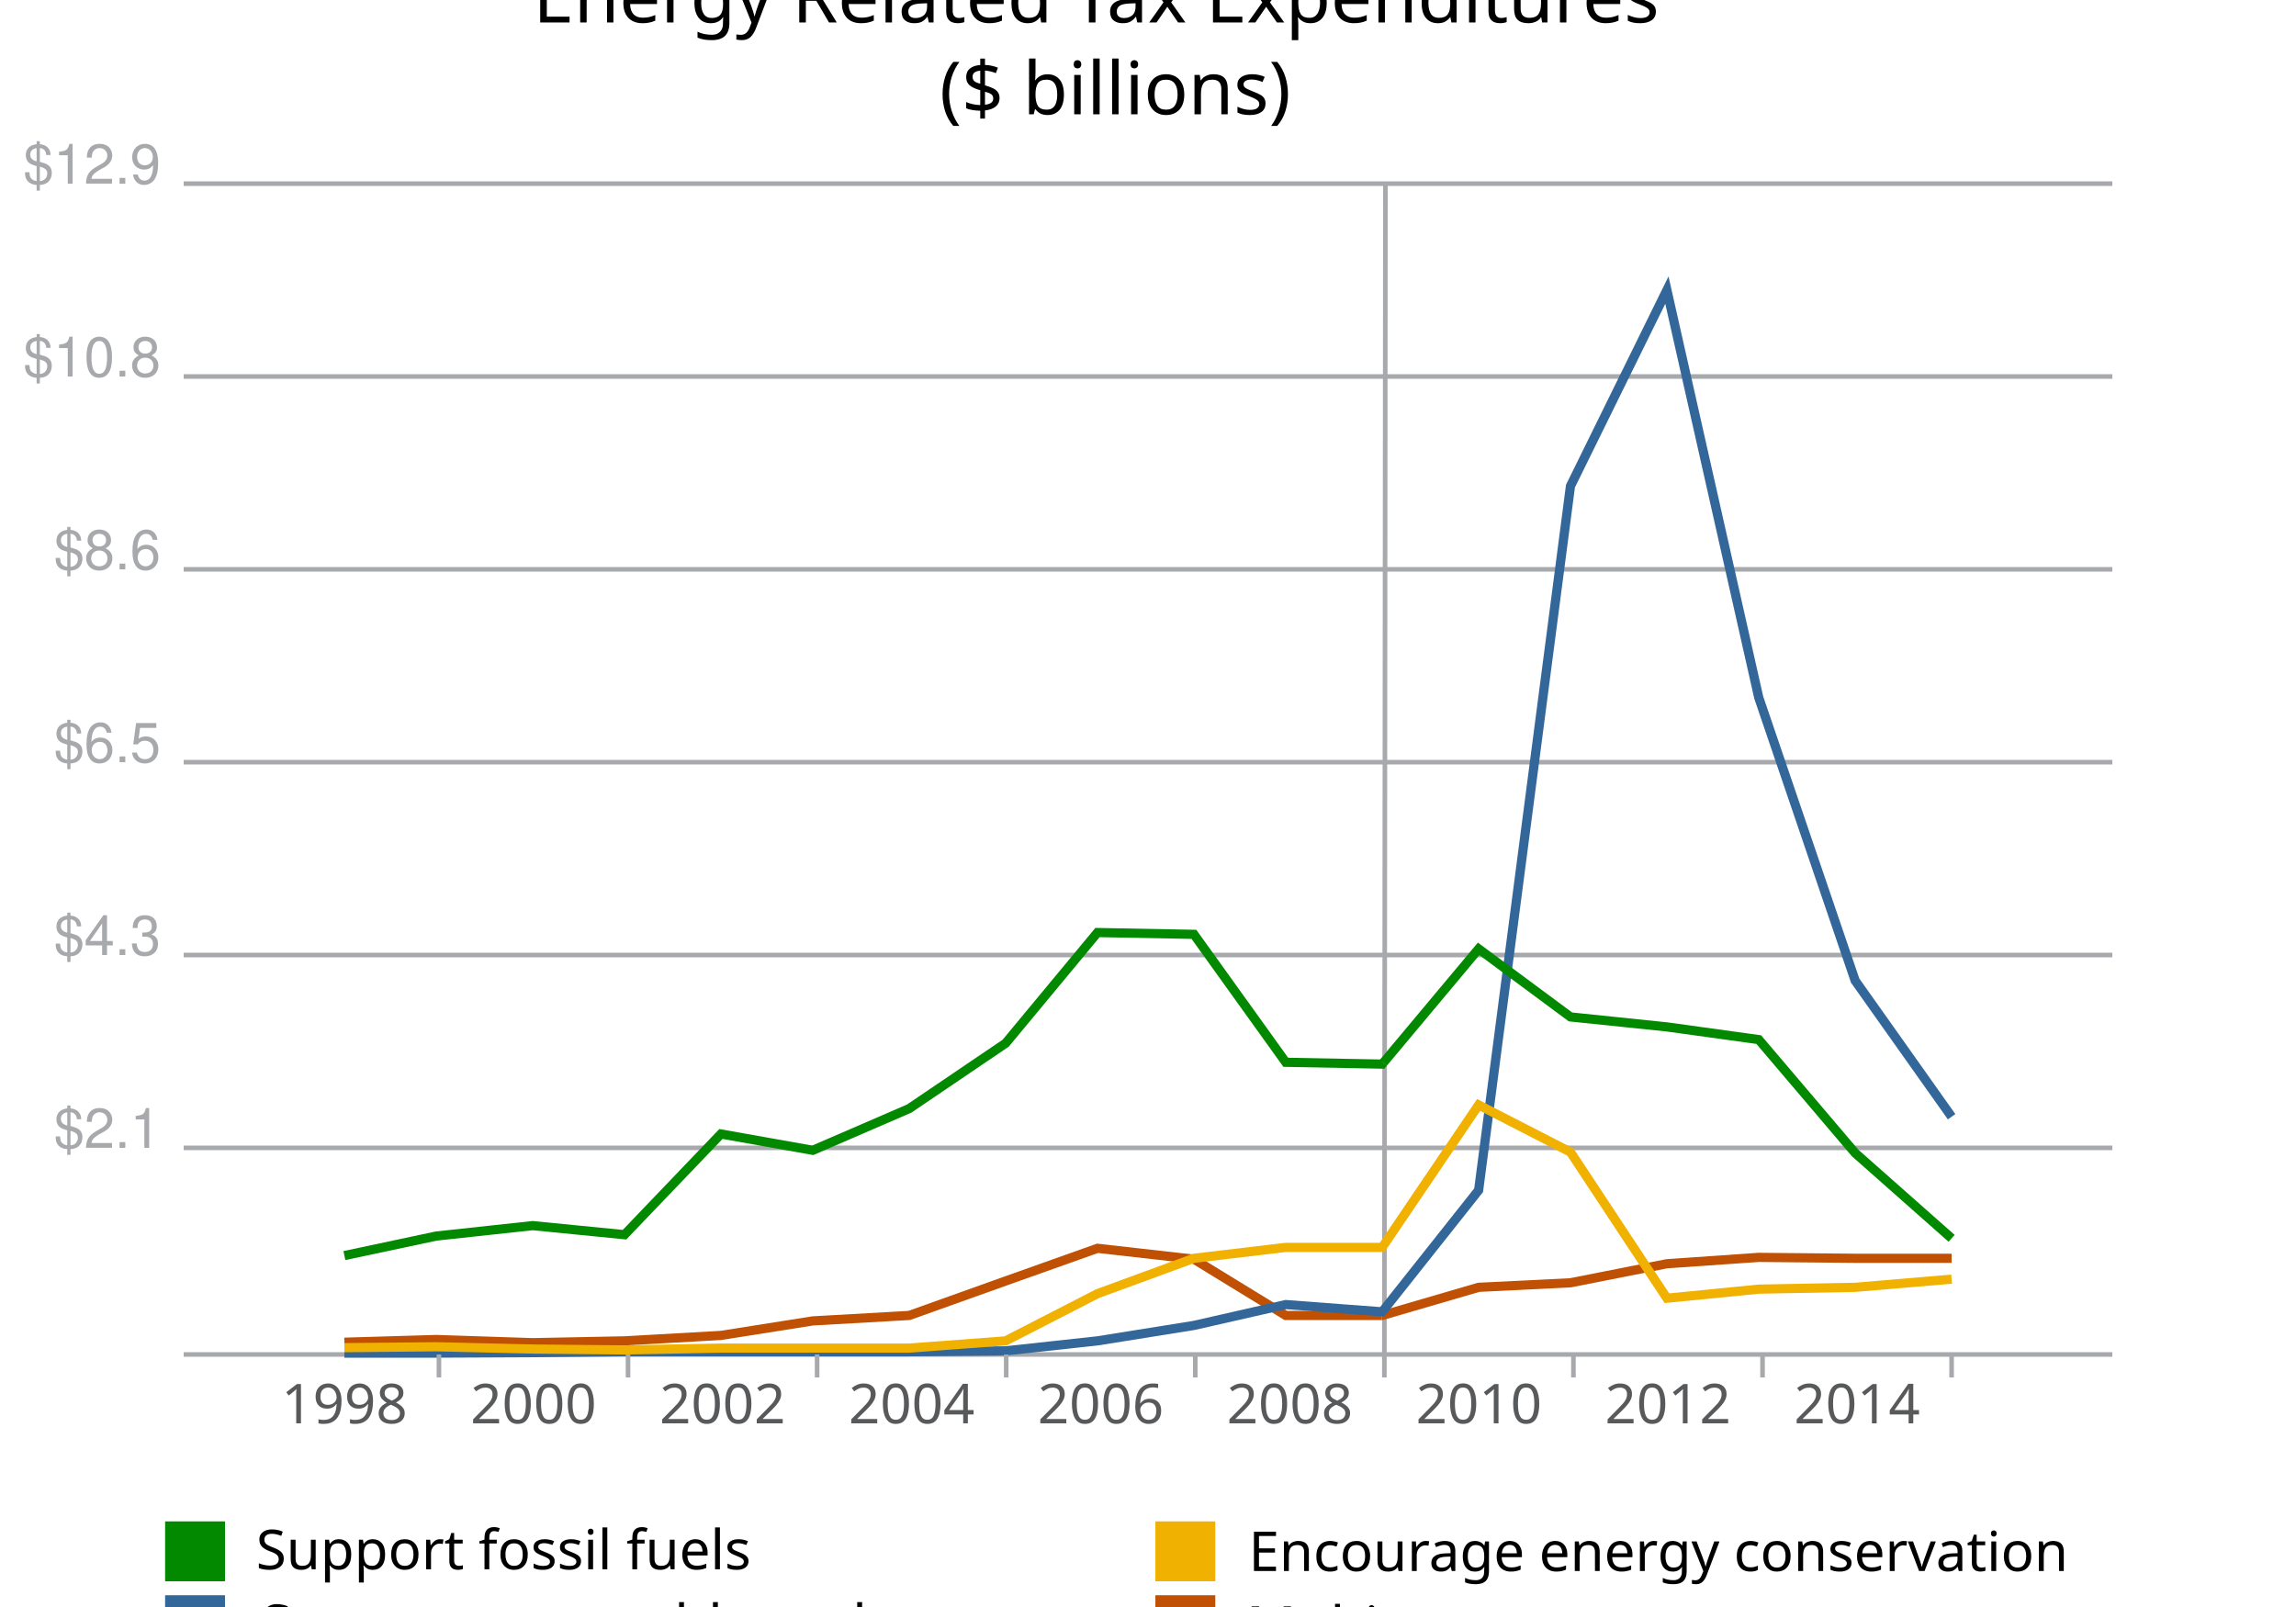
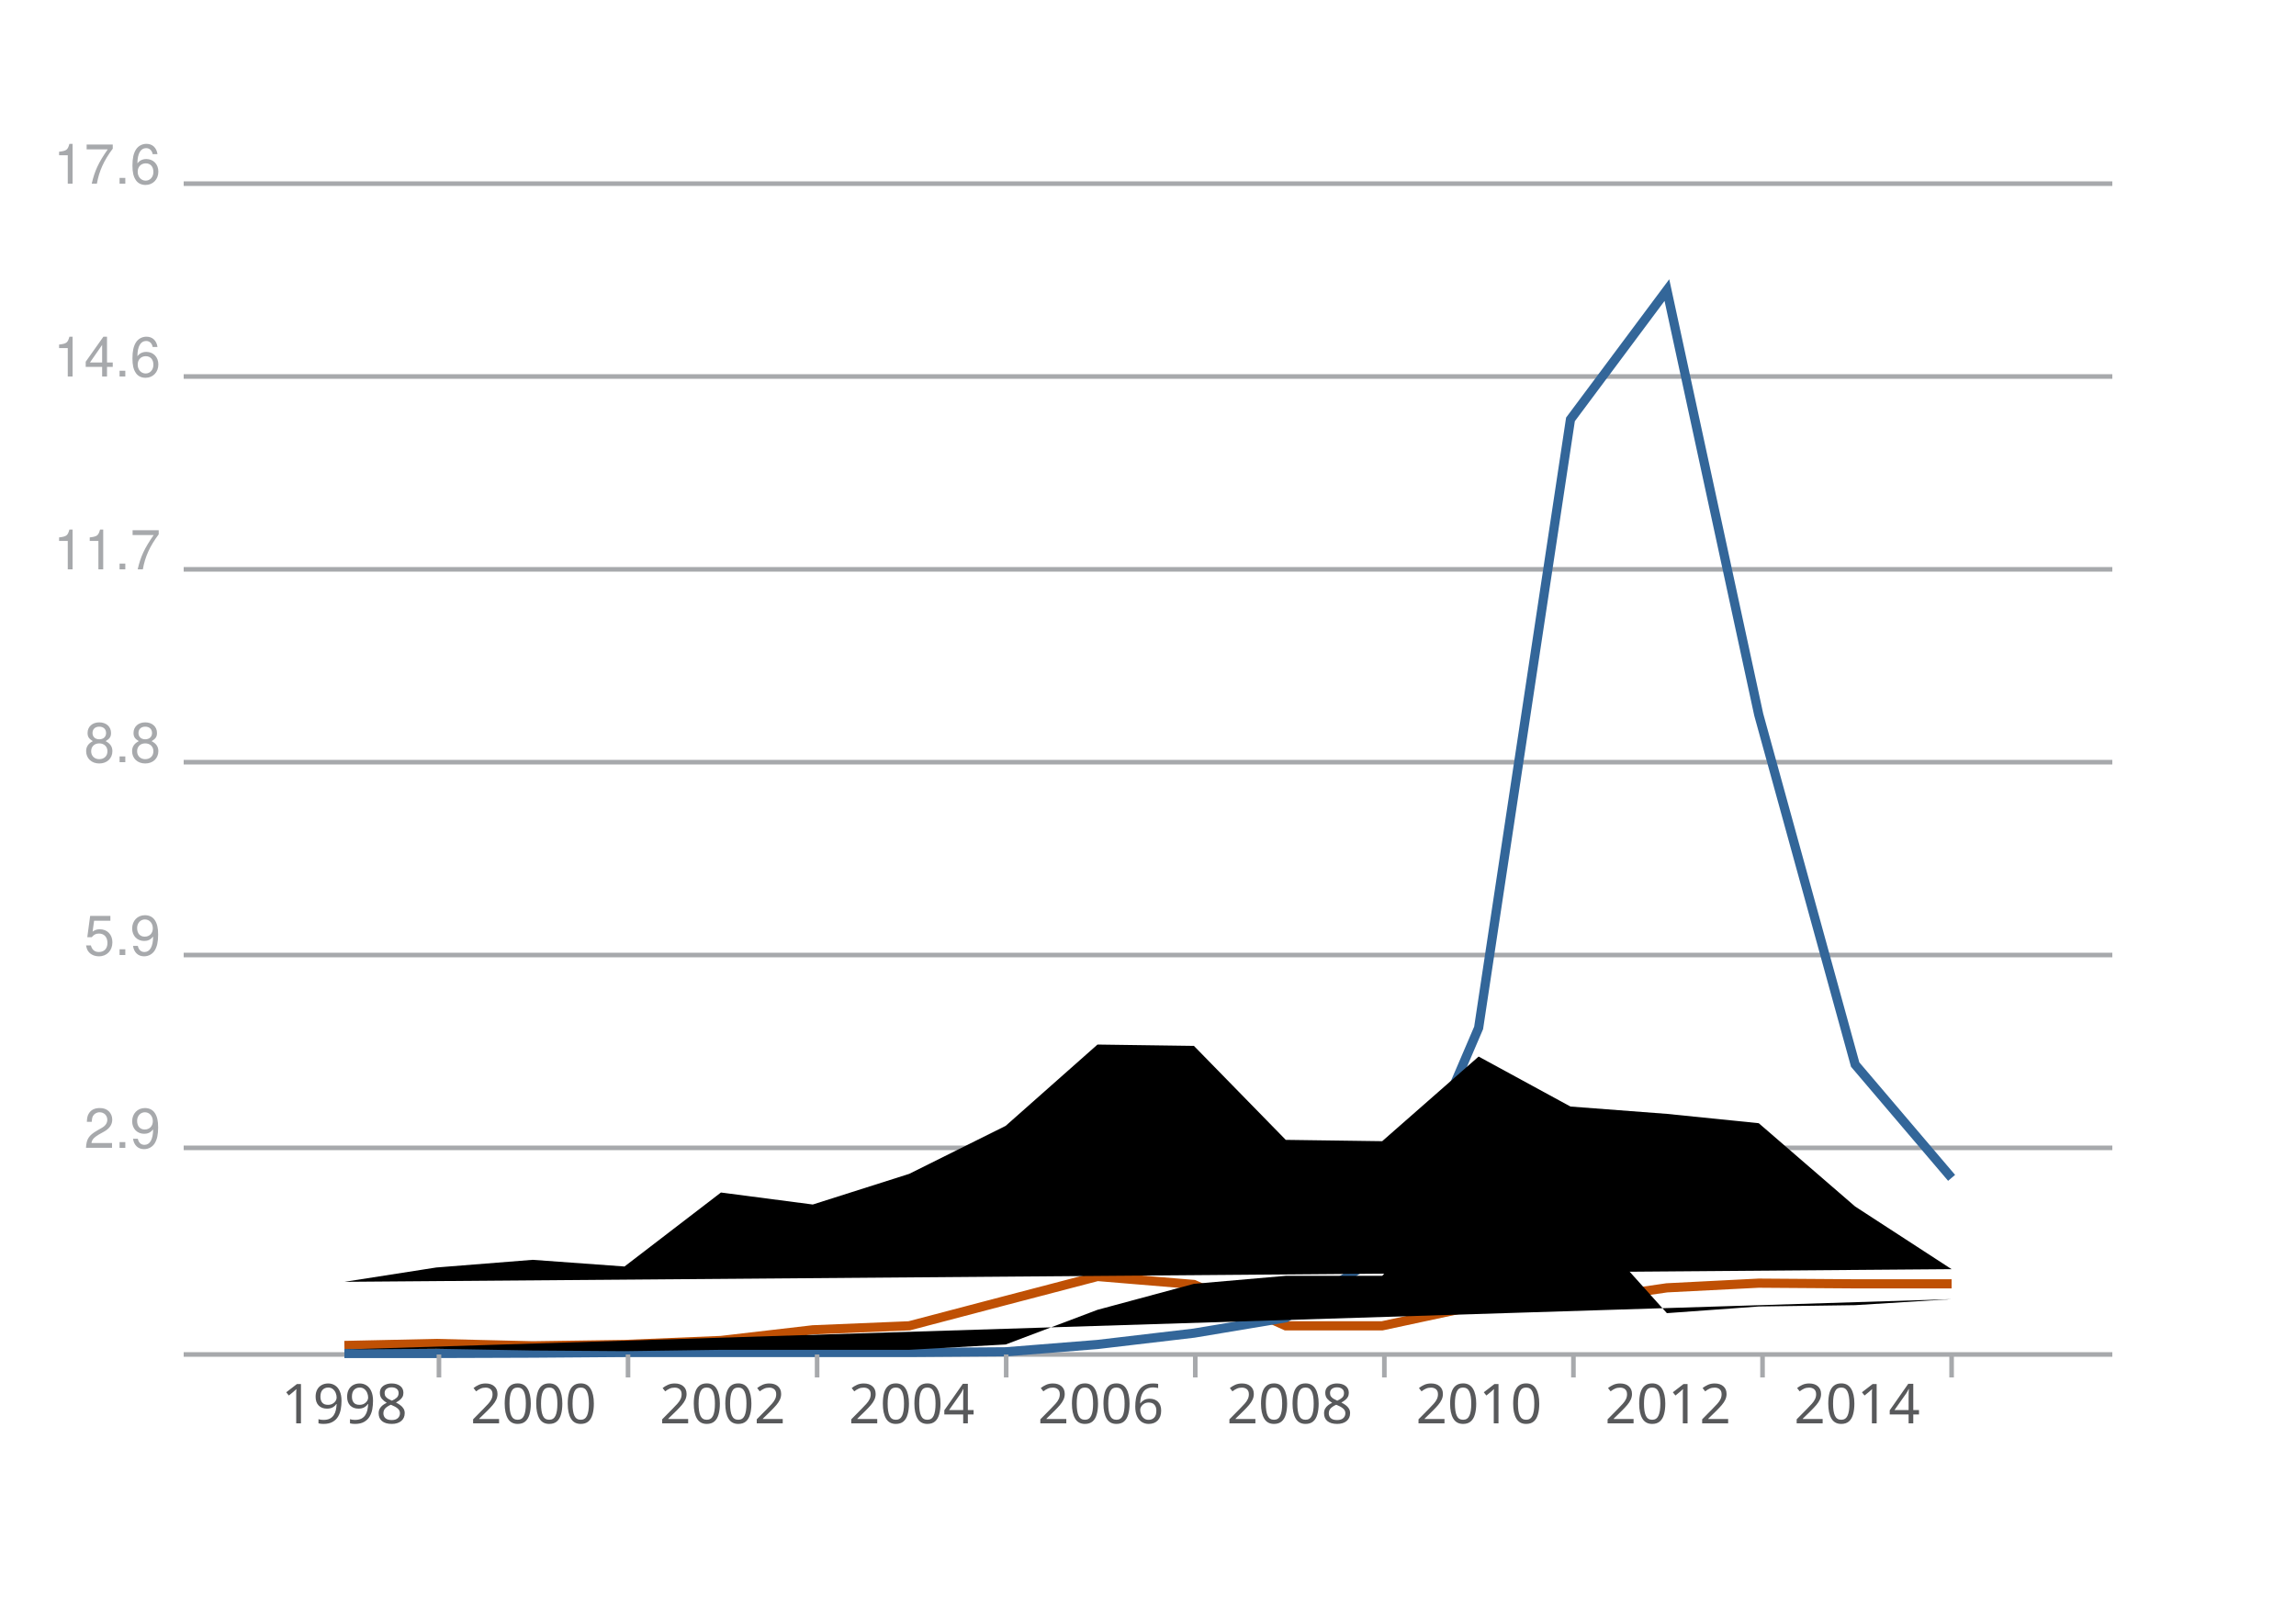
- <svg xmlns="http://www.w3.org/2000/svg" height="350" version="1.1" width="500" id="svg2">
-   <defs id="defs93">
-     </defs>
-   <style type="text/css" id="style4">
+ <svg xmlns="http://www.w3.org/2000/svg" height="350" version="1.1" width="500">
+   <style type="text/css">
		

.x-axis-path, .y-gridline, .x-notch { fill:none; stroke: #a7a9ac; stroke-width:1; }



.y-gridline { stroke-width: 1; }

.y-axis-path, .y-axis-path2, .x-notch-left, .x-notch-right { display: none;}



.x-axis-label, .data-point-label {font-size: 12px; font-weight:normal; font-family: sans-serif; fill: #58595b; text-anchor:middle;}

.y-axis-label {font-size: 12px; font-family: helvetica; fill: #a7a9ac; text-anchor:end;}



.series-1-line { fill: none; stroke: #bf5004; stroke-width:2; }



.series-2-line { fill: none; stroke: #336699; stroke-width: 2;}

	</style>
-   <rect height="409.5" width="515" x="-10" y="-28" id="rect6" style="fill:#ffffff" />
+   <rect fill="white" height="350" width="500" x="0" y="0" />
  <g id="grid" transform="translate(40, 40)">
-     <path class="x-notch" d="M 261.703,0.156 261.471,260" id="path77" />
    <g class="x-axis" id="x_axis">
-       <path class="x-axis-path" d="M 0 255 L 420 255" id="path10" />
-       <path class="x-notch-left" d="M 0 255, L 0 265" id="path12" />
-       <path class="x-notch-right" d="M 420 255, L 420 265" id="path14" />
+       <path class="x-axis-path" d="M 0 255 L 420 255" />
+       <path class="x-notch-left" d="M 0 255, L 0 265" />
+       <path class="x-notch-right" d="M 420 255, L 420 265" />
    </g>
    <g class="y-axis" id="y_axis">
-       <path class="y-axis-path" d="M 0 255 L 0 0" id="path17" />
-       <path class="y-axis-path-2" d="M 420 255 L 420 0" id="path19" />
-       <path class="y-gridline" d="M 0 0 L 420 0" id="path21" />
-       <text class="y-axis-label" x="-5" y="0" id="text23" style="font-size:12px;text-anchor:end;fill:#a7a9ac;font-family:helvetica">$12.9</text>
-       <path class="y-gridline" d="M 0 42 L 420 42" id="path25" />
-       <text class="y-axis-label" x="-5" y="42" id="text27" style="font-size:12px;text-anchor:end;fill:#a7a9ac;font-family:helvetica">$10.8</text>
-       <path class="y-gridline" d="M 0 84 L 420 84" id="path29" />
-       <text class="y-axis-label" x="-5" y="84" id="text31" style="font-size:12px;text-anchor:end;fill:#a7a9ac;font-family:helvetica">$8.6</text>
-       <path class="y-gridline" d="M 0 126 L 420 126" id="path33" />
-       <text class="y-axis-label" x="-5" y="126" id="text35" style="font-size:12px;text-anchor:end;fill:#a7a9ac;font-family:helvetica">$6.5</text>
-       <path class="y-gridline" d="M 0 168 L 420 168" id="path37" />
-       <text class="y-axis-label" x="-5" y="168" id="text39" style="font-size:12px;text-anchor:end;fill:#a7a9ac;font-family:helvetica">$4.3</text>
-       <path class="y-gridline" d="M 0 210 L 420 210" id="path41" />
-       <text class="y-axis-label" x="-5" y="210" id="text43" style="font-size:12px;text-anchor:end;fill:#a7a9ac;font-family:helvetica">$2.1</text>
+       <path class="y-axis-path" d="M 0 255 L 0 0" />
+       <path class="y-axis-path-2" d="M 420 255 L 420 0" />
+       <path class="y-gridline" d="M 0 0 L 420 0" />
+       <text class="y-axis-label" x="-5" y="0">
+ 				17.6
+ 			</text>
+       <path class="y-gridline" d="M 0 42 L 420 42" />
+       <text class="y-axis-label" x="-5" y="42">
+ 				14.6
+ 			</text>
+       <path class="y-gridline" d="M 0 84 L 420 84" />
+       <text class="y-axis-label" x="-5" y="84">
+ 				11.7
+ 			</text>
+       <path class="y-gridline" d="M 0 126 L 420 126" />
+       <text class="y-axis-label" x="-5" y="126">
+ 				8.8
+ 			</text>
+       <path class="y-gridline" d="M 0 168 L 420 168" />
+       <text class="y-axis-label" x="-5" y="168">
+ 				5.9
+ 			</text>
+       <path class="y-gridline" d="M 0 210 L 420 210" />
+       <text class="y-axis-label" x="-5" y="210">
+ 				2.9
+ 			</text>
    </g>
-     <path style="fill:none;stroke:#bf5004;stroke-width:2;stroke-opacity:1;stroke-miterlimit:4;stroke-dasharray:none;stroke-dashoffset:0" d="M 300.938 286.502 L 301 286.502 L 322 280.375 L 342 279.387 L 363 275.237 L 383 273.854 L 404 274.051 L 425 274.051 " id="path3697" transform="translate(-40,-40)" />
-     <path style="fill:none;stroke:#bf5004;stroke-width:2;stroke-opacity:1" d="M 75 292.332 L 95 291.739 L 116 292.431 L 136 292.036 L 157 290.85 L 177 287.688 L 198 286.502 L 219 278.992 L 239 271.877 L 260 274.249 L 280 286.502 L 300.938 286.502 " id="path47" transform="translate(-40,-40)" />
-     <path style="fill:none;stroke:#336699;stroke-width:2;stroke-opacity:1;stroke-miterlimit:4;stroke-dasharray:none;stroke-dashoffset:0" d="M 301.055 285.643 L 322 259.229 L 342 105.87 L 363 63.182 L 383 151.917 L 404 213.577 L 425 243.221 " id="path3682" transform="translate(-40,-40)" />
-     <path style="fill:none;stroke:#336699;stroke-width:2;stroke-opacity:1" d="M 75 294.704 L 95 294.704 L 116 294.605 L 136 294.407 L 157 294.407 L 177 294.407 L 198 294.407 L 219 294.21 L 239 292.036 L 260 288.676 L 280 284.13 L 301 285.711 L 301.055 285.643 " id="path49" transform="translate(-40,-40)" />
-     <path style="fill:none;stroke:#f1b100;stroke-opacity:1;stroke-width:2;stroke-miterlimit:4;stroke-dasharray:none;stroke-dashoffset:0" d="M 301.34 271.177 L 322 240.652 L 342 250.929 L 363 282.747 L 383 280.771 L 404 280.375 L 425 278.597 " id="path3692" transform="translate(-40,-40)" />
-     <path style="fill:none;stroke:#f1b100;stroke-opacity:1;stroke-width:2;stroke-miterlimit:4;stroke-dasharray:none" d="M 75 293.518 L 95 293.32 L 116 293.814 L 136 294.012 L 157 293.617 L 177 293.617 L 198 293.617 L 219 292.036 L 239 281.759 L 260 274.051 L 280 271.68 L 301 271.68 L 301.34 271.177 " id="path51" transform="translate(-40,-40)" />
-     <path style="fill:none;stroke:#028900;stroke-opacity:1;stroke-width:2;stroke-miterlimit:4;stroke-dasharray:none;stroke-dashoffset:0" d="M 301.257 231.452 L 322 206.66 L 342 221.482 L 363 223.656 L 383 226.423 L 404 251.126 L 425 269.704 " id="path3687" transform="translate(-40,-40)" />
-     <path style="fill:none;stroke:#028900;stroke-opacity:1;stroke-width:2;stroke-miterlimit:4;stroke-dasharray:none" d="M 75 273.459 L 95 269.209 L 116 266.937 L 136 268.913 L 157 246.976 L 177 250.534 L 198 241.443 L 219 227.213 L 239 203.103 L 260 203.498 L 280 231.364 L 301 231.759 L 301.257 231.452 " id="path53" transform="translate(-40,-40)" />
-     <text class="x-axis-label" x="35.0" y="270" id="text55">
+     <g>
+       <path class="series-1-line" d="M 35 253.04 L 55 252.605 L 76 253.113 L 96 252.823 L 117 251.952 L 137 249.629 L 158 248.758 L 179 243.242 L 199 238.016 L 220 239.758 L 240 248.758 L 261 248.758 L 282 244.258 L 302 243.532 L 323 240.484 L 343 239.468 L 364 239.613 L 385 239.613" />
+       <path class="series-2-line" d="M 35 254.782 L 55 254.782 L 76 254.71 L 96 254.565 L 117 254.565 L 137 254.565 L 158 254.565 L 179 254.419 L 199 252.823 L 220 250.355 L 240 247.016 L 261 232.936 L 282 183.872 L 302 51.343 L 323 23.182 L 343 115.648 L 364 191.856 L 385 216.533" />
+       <path class="series-3-line" d="M 35 253.911 L 55 253.766 L 76 254.129 L 96 254.274 L 117 253.984 L 137 253.984 L 158 253.984 L 179 252.823 L 199 245.274 L 220 239.613 L 240 237.871 L 261 237.871 L 282 215.081 L 302 222.63 L 323 246 L 343 244.549 L 364 244.258 L 385 242.952" />
+       <path class="series-4-line" d="M 35 239.178 L 55 236.057 L 76 234.387 L 96 235.839 L 117 219.726 L 137 222.339 L 158 215.662 L 179 205.211 L 199 187.501 L 220 187.792 L 240 208.259 L 261 208.549 L 282 190.114 L 302 201.001 L 323 202.598 L 343 204.63 L 364 222.775 L 385 236.42" />
+     </g>
+     <text class="x-axis-label" x="35.0" y="270">
			1998
		</text>
-     <path class="x-notch" d="M 55.588 255 L 55.588 260" id="path57" />
-     <text class="x-axis-label" x="76.176" y="270" id="text59">
+     <path class="x-notch" d="M 55.588 255 L 55.588 260" />
+     <text class="x-axis-label" x="76.176" y="270">
			2000
		</text>
-     <path class="x-notch" d="M 96.765 255 L 96.765 260" id="path61" />
-     <text class="x-axis-label" x="117.353" y="270" id="text63">
+     <path class="x-notch" d="M 96.765 255 L 96.765 260" />
+     <text class="x-axis-label" x="117.353" y="270">
			2002
		</text>
-     <path class="x-notch" d="M 137.941 255 L 137.941 260" id="path65" />
-     <text class="x-axis-label" x="158.529" y="270" id="text67">
+     <path class="x-notch" d="M 137.941 255 L 137.941 260" />
+     <text class="x-axis-label" x="158.529" y="270">
			2004
		</text>
-     <path class="x-notch" d="M 179.118 255 L 179.118 260" id="path69" />
-     <text class="x-axis-label" x="199.706" y="270" id="text71">
+     <path class="x-notch" d="M 179.118 255 L 179.118 260" />
+     <text class="x-axis-label" x="199.706" y="270">
			2006
		</text>
-     <path class="x-notch" d="M 220.294 255 L 220.294 260" id="path73" />
-     <text class="x-axis-label" x="240.882" y="270" id="text75">
+     <path class="x-notch" d="M 220.294 255 L 220.294 260" />
+     <text class="x-axis-label" x="240.882" y="270">
			2008
		</text>
-     <text class="x-axis-label" x="282.059" y="270" id="text79">
+     <path class="x-notch" d="M 261.471 255 L 261.471 260" />
+     <text class="x-axis-label" x="282.059" y="270">
			2010
		</text>
-     <path class="x-notch" d="M 302.647 255 L 302.647 260" id="path81" />
-     <text class="x-axis-label" x="323.235" y="270" id="text83">
+     <path class="x-notch" d="M 302.647 255 L 302.647 260" />
+     <text class="x-axis-label" x="323.235" y="270">
			2012
		</text>
-     <path class="x-notch" d="M 343.824 255 L 343.824 260" id="path85" />
-     <text class="x-axis-label" x="364.412" y="270" id="text87">
+     <path class="x-notch" d="M 343.824 255 L 343.824 260" />
+     <text class="x-axis-label" x="364.412" y="270">
			2014
		</text>
-     <path class="x-notch" d="M 385.0 255 L 385.0 260" id="path89" />
-   </g>
-   <text xml:space="preserve" style="font-size:16px;font-style:normal;font-weight:normal;text-align:center;text-anchor:middle;fill:#000000;fill-opacity:1;stroke:none;font-family:sans;-inkscape-font-specification:sans" x="249.109" y="4.902" id="text3890">
-     <tspan id="tspan3892" x="249.109" y="4.902">Energy Related Tax Expenditures</tspan>
-     <tspan x="249.109" y="24.902" id="tspan3894">($ billions)</tspan>
-   </text>
-   <g id="g3873" transform="translate(-178.1911,339.8329)">
-     <g id="g3800" transform="translate(130.6693,-334.1304)">
-       <rect style="fill:#028900;fill-opacity:1;stroke:none" id="rect3675" width="13.043" height="13.043" x="83.478" y="325.652" />
-       <rect style="fill:#336699;fill-opacity:1;stroke:none" id="rect3675-3" width="13.043" height="13.043" x="83.478" y="341.739" />
-       <text xml:space="preserve" style="font-size:12px;font-style:normal;font-weight:normal;fill:#000000;fill-opacity:1;stroke:none;font-family:sans;-inkscape-font-specification:sans" x="103.284" y="336.087" id="text3739">
-         <tspan id="tspan3741" x="103.284" y="336.087">Support fossil fuels</tspan>
-       </text>
-       <text xml:space="preserve" style="font-size:12px;font-style:normal;font-weight:normal;fill:#000000;fill-opacity:1;stroke:none;font-family:sans;-inkscape-font-specification:sans" x="104.368" y="352.361" id="text3739-3">
-         <tspan x="104.368" y="352.361" id="tspan2885">Support renewable and </tspan>
-         <tspan x="104.368" y="367.361" id="tspan2889">alternative fuels (incl. nuclear)</tspan>
-         <tspan x="104.368" y="382.361" id="tspan3790" />
-       </text>
-     </g>
-     <g id="g3792" transform="translate(130.6693,-333.2609)">
-       <rect style="fill:#f1b100;fill-opacity:1;stroke:none" id="rect3675-5" width="13.043" height="13.043" x="299.13" y="324.783" />
-       <rect style="fill:#bf5004;fill-opacity:1;stroke:none" id="rect3675-1" width="13.043" height="13.043" x="299.13" y="340.87" />
-       <text xml:space="preserve" style="font-size:12px;font-style:normal;font-weight:normal;fill:#000000;fill-opacity:1;stroke:none;font-family:sans;-inkscape-font-specification:sans" x="319.44" y="335.591" id="text3739-1">
-         <tspan id="tspan3741-2" x="319.44" y="335.591">Encourage energy conservation</tspan>
-       </text>
-       <text xml:space="preserve" style="font-size:12px;font-style:normal;font-weight:normal;fill:#000000;fill-opacity:1;stroke:none;font-family:sans;-inkscape-font-specification:sans" x="318.936" y="351.865" id="text3739-4">
-         <tspan id="tspan3741-7" x="318.936" y="351.865">Multi-use</tspan>
-       </text>
-     </g>
+     <path class="x-notch" d="M 385.0 255 L 385.0 260" />
  </g>
</svg>
